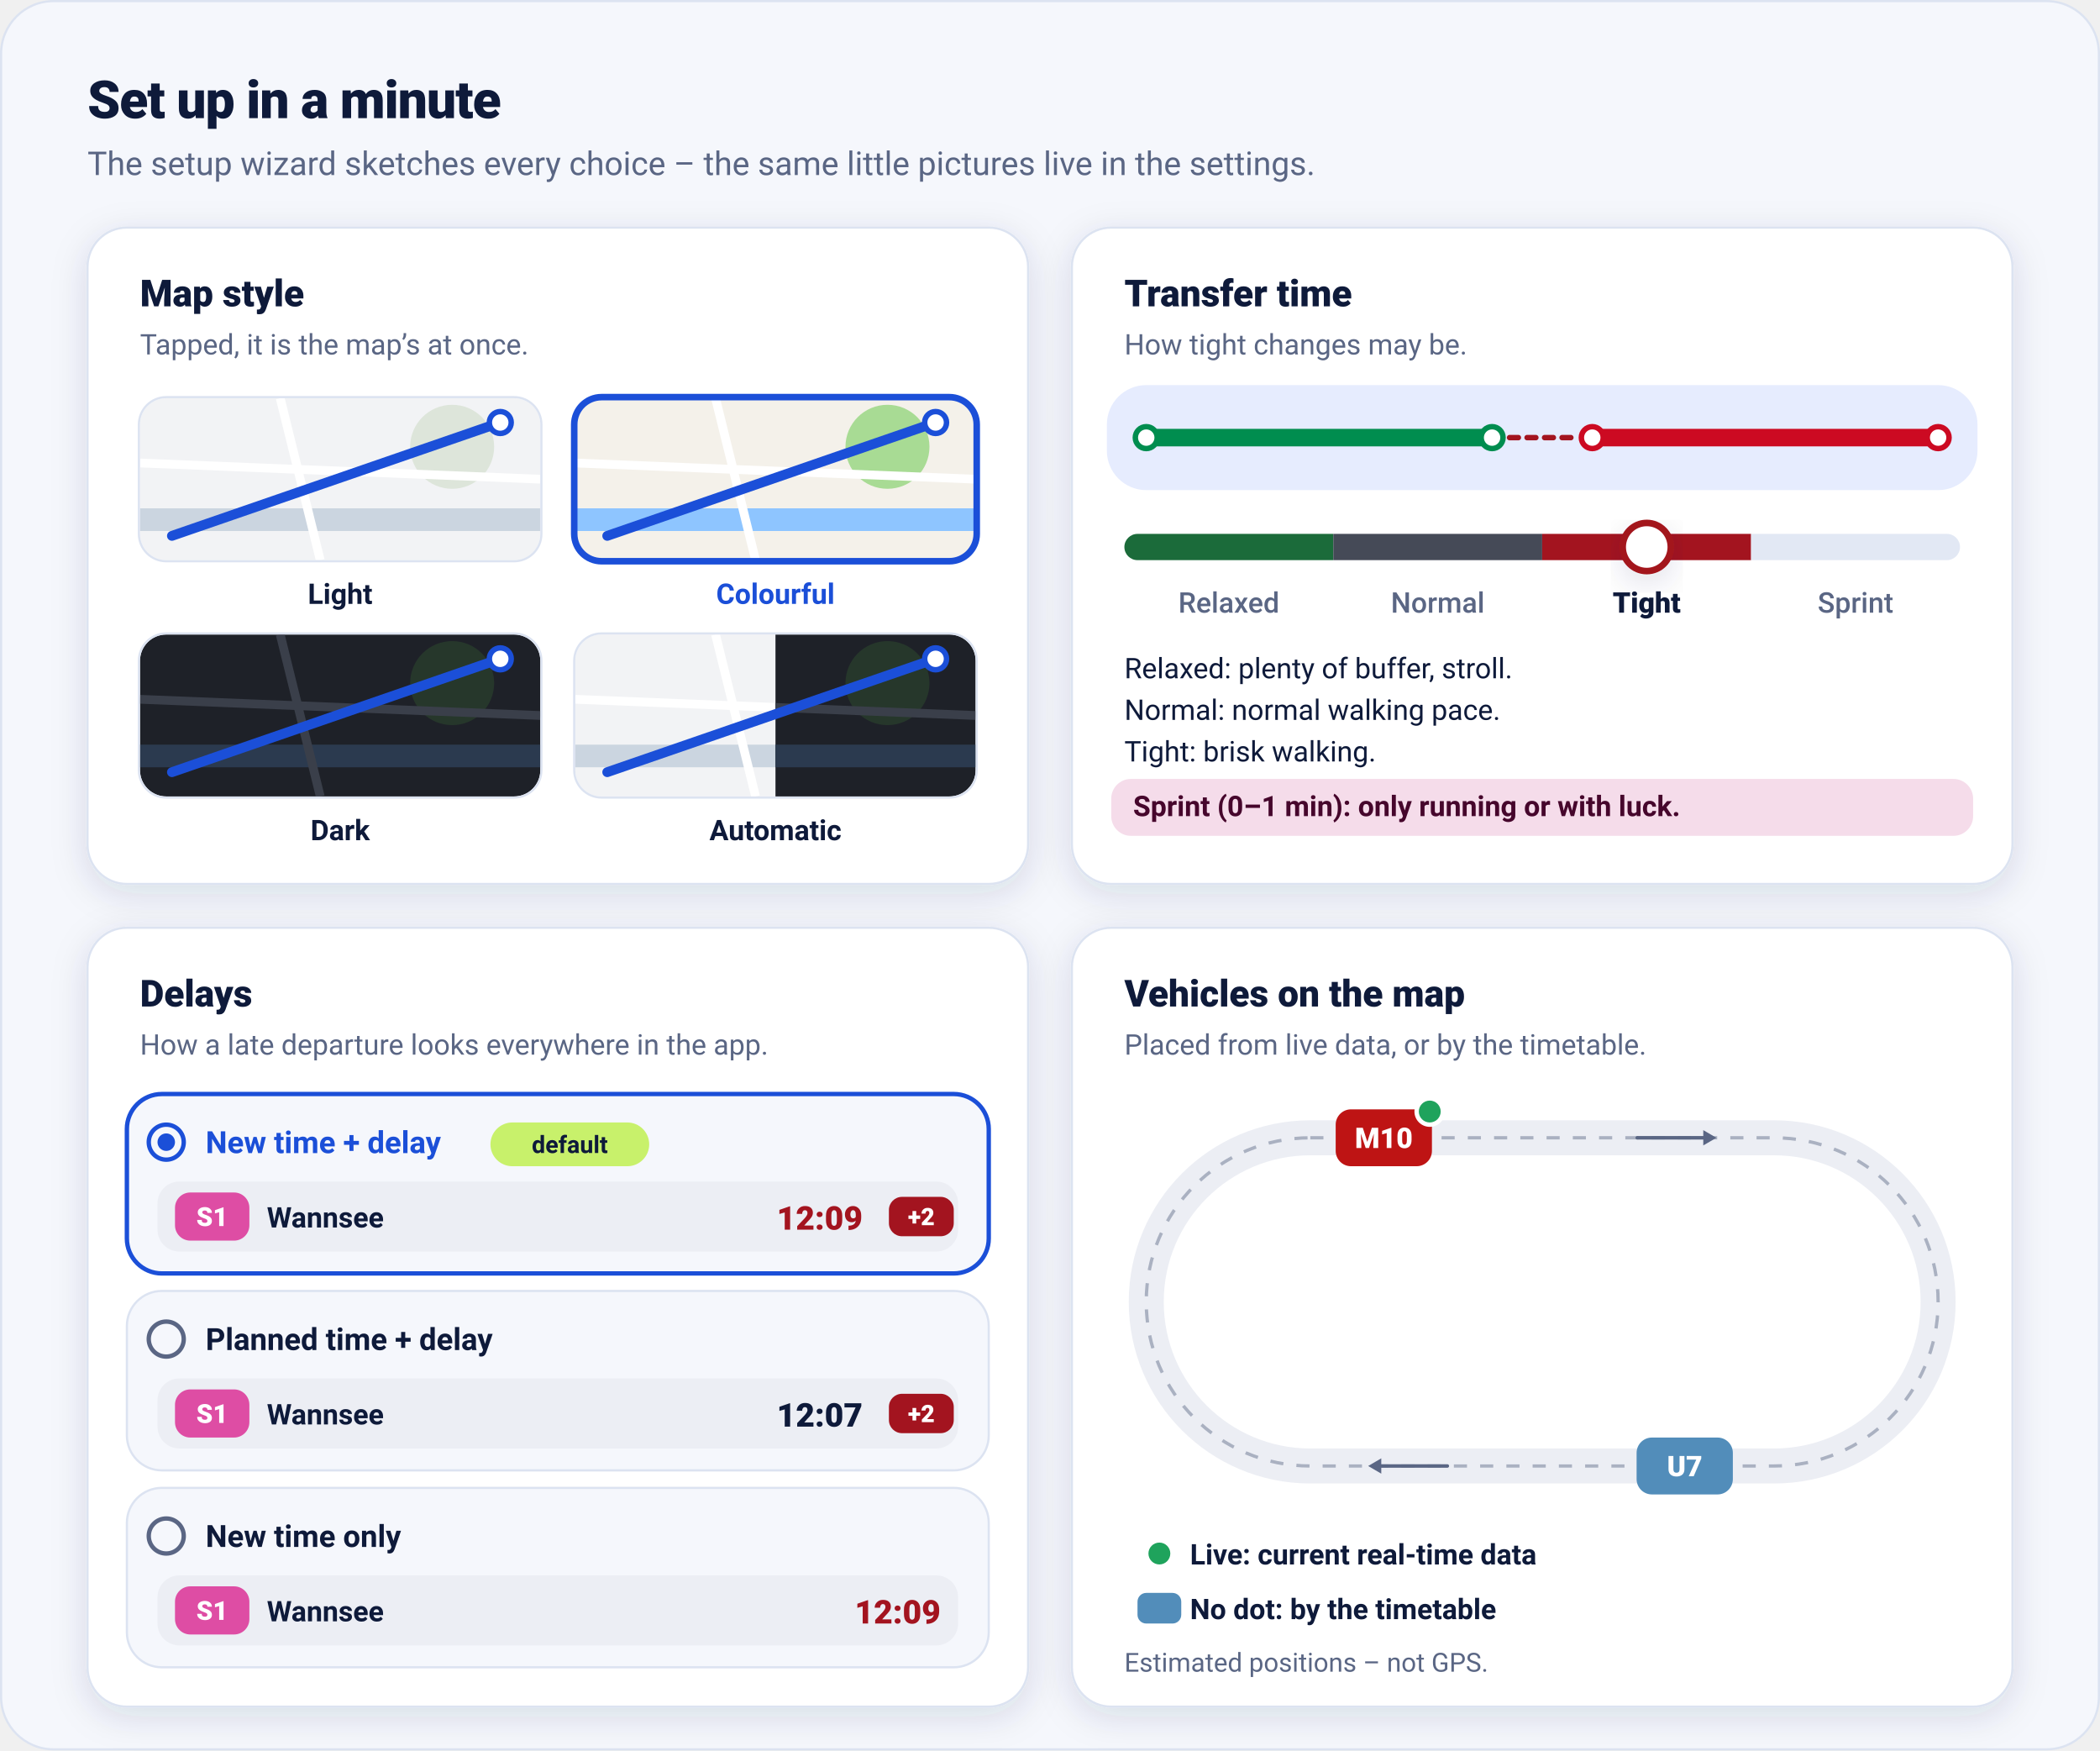
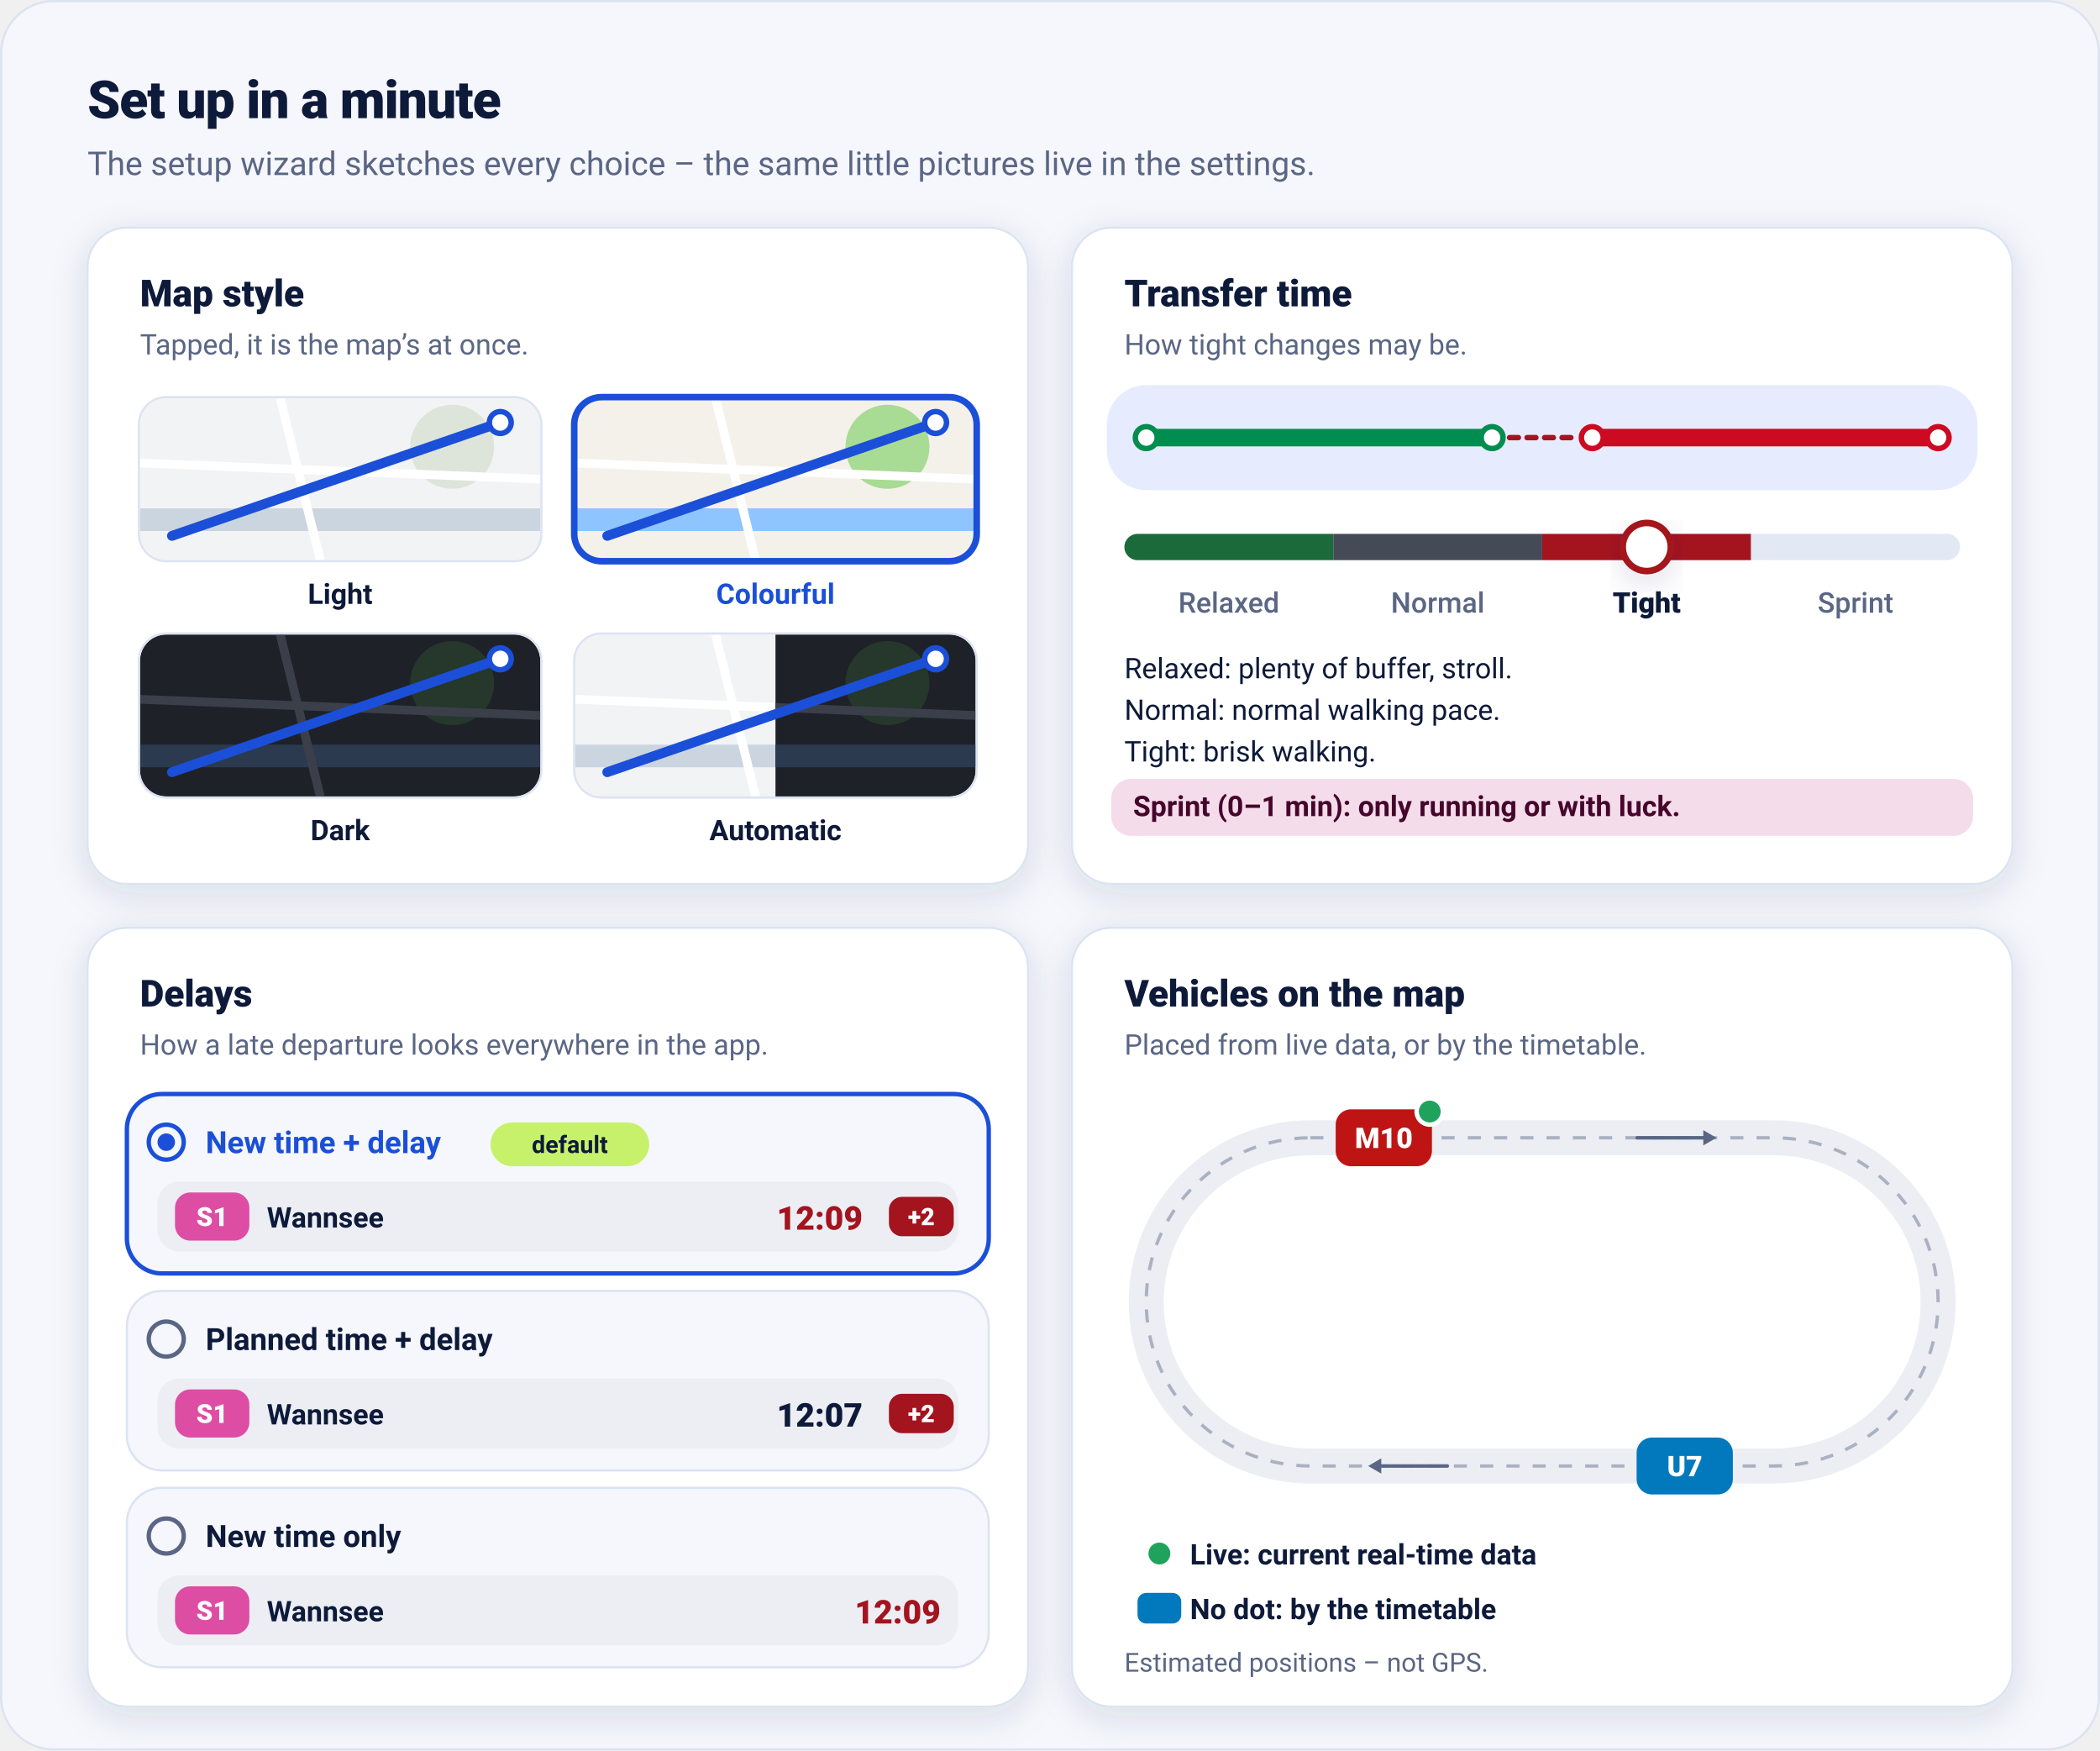
<svg xmlns="http://www.w3.org/2000/svg" viewBox="0 0 960 800" width="960" height="800" role="img" aria-label="Set up in a minute">
  <style>text{font-family:system-ui,-apple-system,'Segoe UI',Roboto,'Helvetica Neue',Arial,sans-serif}</style>
  <defs>
    <filter id="sh" x="-25%" y="-25%" width="150%" height="170%">
      <feGaussianBlur in="SourceAlpha" stdDeviation="8" />
      <feOffset dy="4" result="b" />
      <feFlood flood-color="#1B2A5A" flood-opacity="0.13" />
      <feComposite in2="b" operator="in" />
      <feMerge>
        <feMergeNode />
        <feMergeNode in="SourceGraphic" />
      </feMerge>
    </filter>
  </defs>
  <rect x="0.5" y="0.5" width="959" height="799" rx="24" fill="#F5F7FC" stroke="#DCE3F1" />
  <text x="40" y="54" font-size="24" fill="#0E1A3A" font-weight="800" letter-spacing="-0.4">Set up in a minute</text>
  <text x="40" y="80" font-size="15" fill="#5A6684">The setup wizard sketches every choice – the same little pictures live in the settings.</text>
  <rect x="40" y="104" width="430" height="300" rx="18" fill="#FFFFFF" stroke="#DCE3F1" filter="url(#sh)" />
  <text x="64" y="140" font-size="17" fill="#0E1A3A" font-weight="800">Map style</text>
  <text x="64" y="162" font-size="13" fill="#5A6684">Tapped, it is the map’s at once.</text>
  <clipPath id="mm0">
    <rect x="64" y="182" width="183" height="74" rx="12" />
  </clipPath>
  <g clip-path="url(#mm0)">
    <rect x="64" y="182" width="183" height="74" rx="0" fill="#F2F3F5" />
    <rect x="64" y="232.32" width="183" height="10.36" rx="0" fill="#CBD5E0" />
    <circle cx="206.7" cy="204.2" r="19.2" fill="#DDE5DA" />
    <path d="M64 211.6L247 219.0M128.1 182L146.4 256" stroke="#FFFFFF" stroke-width="4" />
    <path d="M78.6 244.9L228.7 193.1" stroke="#1B4FD8" stroke-width="4.5" stroke-linecap="round" />
    <circle cx="228.7" cy="193.1" r="5" fill="#FFFFFF" stroke="#1B4FD8" stroke-width="2.5" />
  </g>
  <rect x="63.5" y="181.5" width="184" height="75" rx="12.5" fill="none" stroke="#DCE3F1" stroke-width="1" />
  <text x="155.5" y="276" font-size="13" fill="#0E1A3A" font-weight="600" text-anchor="middle">Light</text>
  <clipPath id="mm1">
    <rect x="263" y="182" width="183" height="74" rx="12" />
  </clipPath>
  <g clip-path="url(#mm1)">
    <rect x="263" y="182" width="183" height="74" rx="0" fill="#F4F1EA" />
    <rect x="263" y="232.32" width="183" height="10.36" rx="0" fill="#8EC5FF" />
    <circle cx="405.7" cy="204.2" r="19.2" fill="#A8DB94" />
    <path d="M263 211.6L446 219.0M327.1 182L345.4 256" stroke="#FFFFFF" stroke-width="4" />
    <path d="M277.6 244.9L427.7 193.1" stroke="#1B4FD8" stroke-width="4.5" stroke-linecap="round" />
    <circle cx="427.7" cy="193.1" r="5" fill="#FFFFFF" stroke="#1B4FD8" stroke-width="2.5" />
  </g>
  <rect x="262.5" y="181.5" width="184" height="75" rx="12.5" fill="none" stroke="#1B4FD8" stroke-width="3" />
  <text x="354.5" y="276" font-size="13" fill="#1B4FD8" font-weight="700" text-anchor="middle">Colourful</text>
  <clipPath id="mm2">
    <rect x="64" y="290" width="183" height="74" rx="12" />
  </clipPath>
  <g clip-path="url(#mm2)">
    <rect x="64" y="290" width="183" height="74" rx="0" fill="#1E2128" />
    <rect x="64" y="340.32" width="183" height="10.36" rx="0" fill="#2B3A4F" />
    <circle cx="206.7" cy="312.2" r="19.2" fill="#26372B" />
    <path d="M64 319.6L247 327.0M128.1 290L146.4 364" stroke="#3A3F4A" stroke-width="4" />
    <path d="M78.6 352.9L228.7 301.1" stroke="#1B4FD8" stroke-width="4.5" stroke-linecap="round" />
    <circle cx="228.7" cy="301.1" r="5" fill="#FFFFFF" stroke="#1B4FD8" stroke-width="2.5" />
  </g>
  <rect x="63.5" y="289.5" width="184" height="75" rx="12.5" fill="none" stroke="#DCE3F1" stroke-width="1" />
  <text x="155.5" y="384" font-size="13" fill="#0E1A3A" font-weight="600" text-anchor="middle">Dark</text>
  <clipPath id="mm3">
    <rect x="263" y="290" width="183" height="74" rx="12" />
  </clipPath>
  <g clip-path="url(#mm3)">
    <clipPath id="mm3l">
      <rect x="263" y="290" width="91.5" height="74" />
    </clipPath>
    <clipPath id="mm3r">
      <rect x="354.5" y="290" width="91.5" height="74" />
    </clipPath>
    <g clip-path="url(#mm3l)">
      <rect x="263" y="290" width="183" height="74" rx="0" fill="#F2F3F5" />
      <rect x="263" y="340.32" width="183" height="10.36" rx="0" fill="#CBD5E0" />
      <circle cx="405.7" cy="312.2" r="19.2" fill="#DDE5DA" />
      <path d="M263 319.6L446 327.0M327.1 290L345.4 364" stroke="#FFFFFF" stroke-width="4" />
    </g>
    <g clip-path="url(#mm3r)">
      <rect x="263" y="290" width="183" height="74" rx="0" fill="#1E2128" />
      <rect x="263" y="340.32" width="183" height="10.36" rx="0" fill="#2B3A4F" />
      <circle cx="405.7" cy="312.2" r="19.2" fill="#26372B" />
      <path d="M263 319.6L446 327.0M327.1 290L345.4 364" stroke="#3A3F4A" stroke-width="4" />
    </g>
    <path d="M277.6 352.9L427.7 301.1" stroke="#1B4FD8" stroke-width="4.5" stroke-linecap="round" />
    <circle cx="427.7" cy="301.1" r="5" fill="#FFFFFF" stroke="#1B4FD8" stroke-width="2.5" />
  </g>
  <rect x="262.5" y="289.5" width="184" height="75" rx="12.5" fill="none" stroke="#DCE3F1" stroke-width="1" />
  <text x="354.5" y="384" font-size="13" fill="#0E1A3A" font-weight="600" text-anchor="middle">Automatic</text>
  <rect x="490" y="104" width="430" height="300" rx="18" fill="#FFFFFF" stroke="#DCE3F1" filter="url(#sh)" />
  <text x="514" y="140" font-size="17" fill="#0E1A3A" font-weight="800">Transfer time</text>
  <text x="514" y="162" font-size="13" fill="#5A6684">How tight changes may be.</text>
  <rect x="506" y="176" width="398" height="48" rx="18" fill="#E6ECFE" />
  <path d="M524 200H682.1" stroke="#008D4F" stroke-width="8" stroke-linecap="round" />
  <path d="M727.9 200H886" stroke="#CC0A22" stroke-width="8" stroke-linecap="round" />
  <path d="M690.1 200H719.9" stroke="#A3141F" stroke-width="2.5" stroke-dasharray="4 4" stroke-linecap="round" />
  <circle cx="524.0" cy="200" r="5" fill="#FFFFFF" stroke="#008D4F" stroke-width="2.5" />
  <circle cx="682.1" cy="200" r="5" fill="#FFFFFF" stroke="#008D4F" stroke-width="2.5" />
  <circle cx="727.9" cy="200" r="5" fill="#FFFFFF" stroke="#CC0A22" stroke-width="2.5" />
  <circle cx="886.0" cy="200" r="5" fill="#FFFFFF" stroke="#CC0A22" stroke-width="2.5" />
  <clipPath id="bar">
    <rect x="514" y="244" width="382" height="12" rx="6" />
  </clipPath>
  <g clip-path="url(#bar)">
    <rect x="514" y="244" width="95.5" height="12" rx="0" fill="#1B6B3A" />
    <rect x="609.5" y="244" width="95.5" height="12" rx="0" fill="#454A57" />
    <rect x="705" y="244" width="95.5" height="12" rx="0" fill="#A3141F" />
    <rect x="800.5" y="244" width="95.5" height="12" rx="0" fill="#E2E8F4" />
  </g>
  <circle cx="752.8" cy="250" r="11" fill="#FFFFFF" stroke="#A3141F" stroke-width="3" filter="url(#sh)" />
  <text x="561.75" y="280" font-size="13" fill="#5A6684" font-weight="500" text-anchor="middle">Relaxed</text>
  <text x="657.25" y="280" font-size="13" fill="#5A6684" font-weight="500" text-anchor="middle">Normal</text>
  <text x="752.75" y="280" font-size="13" fill="#0E1A3A" font-weight="800" text-anchor="middle">Tight</text>
  <text x="848.25" y="280" font-size="13" fill="#5A6684" font-weight="500" text-anchor="middle">Sprint</text>
  <text x="514" y="310" font-size="13" fill="#0E1A3A">Relaxed: plenty of buffer, stroll.</text>
  <text x="514" y="329" font-size="13" fill="#0E1A3A">Normal: normal walking pace.</text>
  <text x="514" y="348" font-size="13" fill="#0E1A3A">Tight: brisk walking.</text>
  <rect x="508" y="356" width="394" height="26" rx="9" fill="#F5DCEA" />
  <text x="518" y="373" font-size="13" fill="#46062C" font-weight="700">Sprint (0–1 min): only running or with luck.</text>
  <rect x="40" y="424" width="430" height="356" rx="18" fill="#FFFFFF" stroke="#DCE3F1" filter="url(#sh)" />
  <text x="64" y="460" font-size="17" fill="#0E1A3A" font-weight="800">Delays</text>
  <text x="64" y="482" font-size="13" fill="#5A6684">How a late departure looks everywhere in the app.</text>
  <rect x="58" y="500" width="394" height="82" rx="16" fill="#F5F7FC" stroke="#1B4FD8" stroke-width="2" />
  <circle cx="76" cy="522" r="8" fill="none" stroke="#1B4FD8" stroke-width="2" />
  <circle cx="76" cy="522" r="4" fill="#1B4FD8" />
  <text x="94" y="527" font-size="14" fill="#1B4FD8" font-weight="700">New time + delay</text>
  <rect x="224.204" y="513" width="72.577" height="20" rx="10" fill="#C8F16B" />
  <text x="260.492" y="526.96" font-size="11" fill="#0E1A3A" font-weight="700" text-anchor="middle">default</text>
  <rect x="72" y="540" width="366" height="32" rx="10" fill="#ECEEF4" />
  <rect x="80" y="545" width="34" height="22" rx="7" fill="#DE4DA4" />
  <text x="97" y="560.32" font-size="12" fill="#FFFFFF" font-weight="800" text-anchor="middle">S1</text>
  <text x="122" y="561" font-size="13" fill="#0E1A3A" font-weight="600">Wannsee</text>
  <rect x="406.358" y="547" width="29.642" height="18" rx="6" fill="#A3141F" />
  <text x="421.179" y="559.96" font-size="11" fill="#FFFFFF" font-weight="800" text-anchor="middle">+2</text>
  <text x="394.358" y="562" font-size="15" fill="#A3141F" font-weight="800" text-anchor="end">12:09</text>
  <rect x="58" y="590" width="394" height="82" rx="16" fill="#F5F7FC" stroke="#DCE3F1" stroke-width="1" />
  <circle cx="76" cy="612" r="8" fill="none" stroke="#5A6684" stroke-width="2" />
  <text x="94" y="617" font-size="14" fill="#0E1A3A" font-weight="700">Planned time + delay</text>
  <rect x="72" y="630" width="366" height="32" rx="10" fill="#ECEEF4" />
  <rect x="80" y="635" width="34" height="22" rx="7" fill="#DE4DA4" />
  <text x="97" y="650.32" font-size="12" fill="#FFFFFF" font-weight="800" text-anchor="middle">S1</text>
  <text x="122" y="651" font-size="13" fill="#0E1A3A" font-weight="600">Wannsee</text>
  <rect x="406.358" y="637" width="29.642" height="18" rx="6" fill="#A3141F" />
  <text x="421.179" y="649.96" font-size="11" fill="#FFFFFF" font-weight="800" text-anchor="middle">+2</text>
  <text x="394.358" y="652" font-size="15" fill="#0E1A3A" font-weight="800" text-anchor="end">12:07</text>
  <rect x="58" y="680" width="394" height="82" rx="16" fill="#F5F7FC" stroke="#DCE3F1" stroke-width="1" />
  <circle cx="76" cy="702" r="8" fill="none" stroke="#5A6684" stroke-width="2" />
  <text x="94" y="707" font-size="14" fill="#0E1A3A" font-weight="700">New time only</text>
  <rect x="72" y="720" width="366" height="32" rx="10" fill="#ECEEF4" />
  <rect x="80" y="725" width="34" height="22" rx="7" fill="#DE4DA4" />
  <text x="97" y="740.32" font-size="12" fill="#FFFFFF" font-weight="800" text-anchor="middle">S1</text>
  <text x="122" y="741" font-size="13" fill="#0E1A3A" font-weight="600">Wannsee</text>
  <text x="430" y="742" font-size="15" fill="#A3141F" font-weight="800" text-anchor="end">12:09</text>
  <rect x="490" y="424" width="430" height="356" rx="18" fill="#FFFFFF" stroke="#DCE3F1" filter="url(#sh)" />
  <text x="514" y="460" font-size="17" fill="#0E1A3A" font-weight="800">Vehicles on the map</text>
  <text x="514" y="482" font-size="13" fill="#5A6684">Placed from live data, or by the timetable.</text>
  <rect x="524" y="520" width="362" height="150" rx="75" fill="none" stroke="#ECEEF4" stroke-width="16" />
  <rect x="524" y="520" width="362" height="150" rx="75" fill="none" stroke="#5A6684" stroke-opacity="0.45" stroke-width="1.5" stroke-dasharray="6 6" />
  <path d="M748.44 520H779.64" stroke="#5A6684" stroke-width="1.6" stroke-linecap="round" />
  <path d="M778.64 516.5L784.64 520L778.64 523.5Z" fill="#5A6684" />
  <g transform="rotate(180 643.5 670)">
    <path d="M625.36 670H656.56" stroke="#5A6684" stroke-width="1.6" stroke-linecap="round" />
    <path d="M655.56 666.5L661.56 670L655.56 673.5Z" fill="#5A6684" />
  </g>
  <rect x="610.6" y="507" width="44" height="26" rx="7" fill="#BE1414" />
  <text x="632.6" y="524.68" font-size="13" fill="#FFFFFF" font-weight="800" text-anchor="middle">M10</text>
  <circle cx="653.6" cy="508" r="7" fill="#FFFFFF" />
  <circle cx="653.6" cy="508" r="5" fill="#1FA35C" />
-   <rect x="748.16" y="657" width="44" height="26" rx="7" fill="#528DBA" />
+   <rect x="748.16" y="657" width="44" height="26" rx="7" fill="#0279BD" />
  <text x="770.16" y="674.68" font-size="13" fill="#FFFFFF" font-weight="800" text-anchor="middle">U7</text>
  <circle cx="530" cy="710" r="7" fill="#FFFFFF" />
  <circle cx="530" cy="710" r="5" fill="#1FA35C" />
  <text x="544" y="715" font-size="13" fill="#0E1A3A" font-weight="600">Live: current real-time data</text>
-   <rect x="520" y="728" width="20" height="14" rx="4" fill="#528DBA" />
+   <rect x="520" y="728" width="20" height="14" rx="4" fill="#0279BD" />
  <text x="544" y="740" font-size="13" fill="#0E1A3A" font-weight="600">No dot: by the timetable</text>
  <text x="514" y="764" font-size="12" fill="#5A6684">Estimated positions – not GPS.</text>
</svg>
